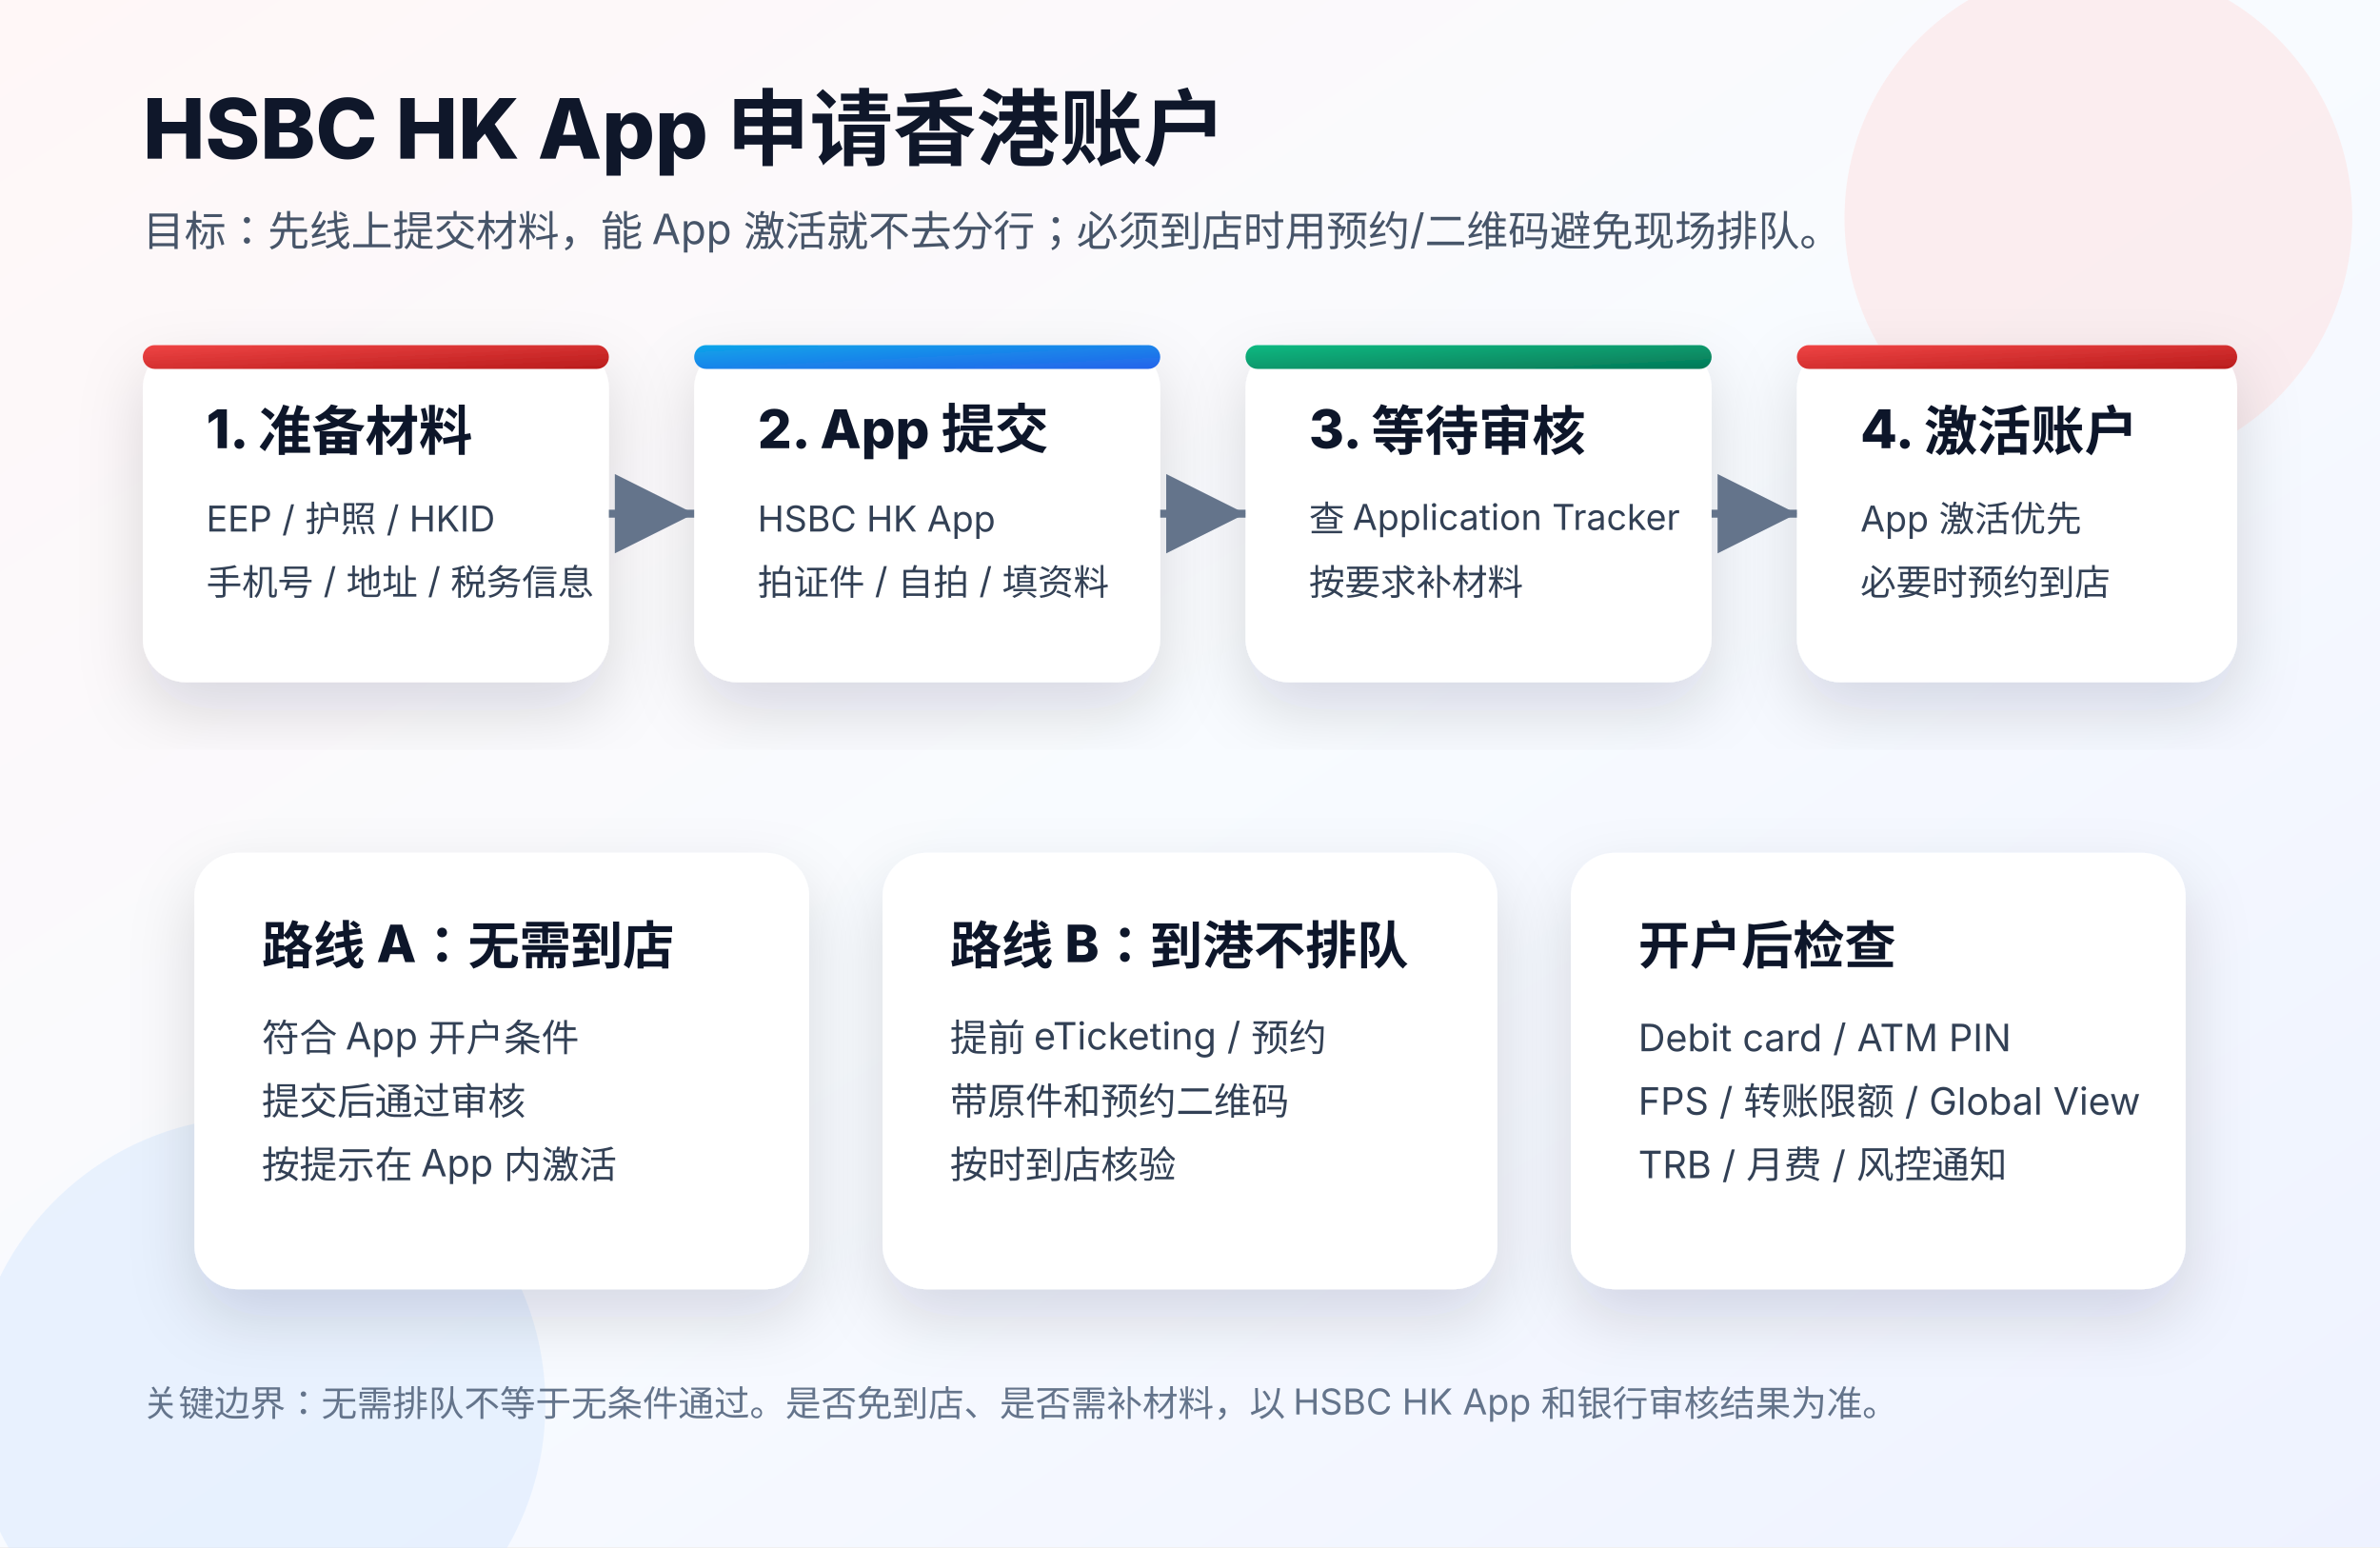
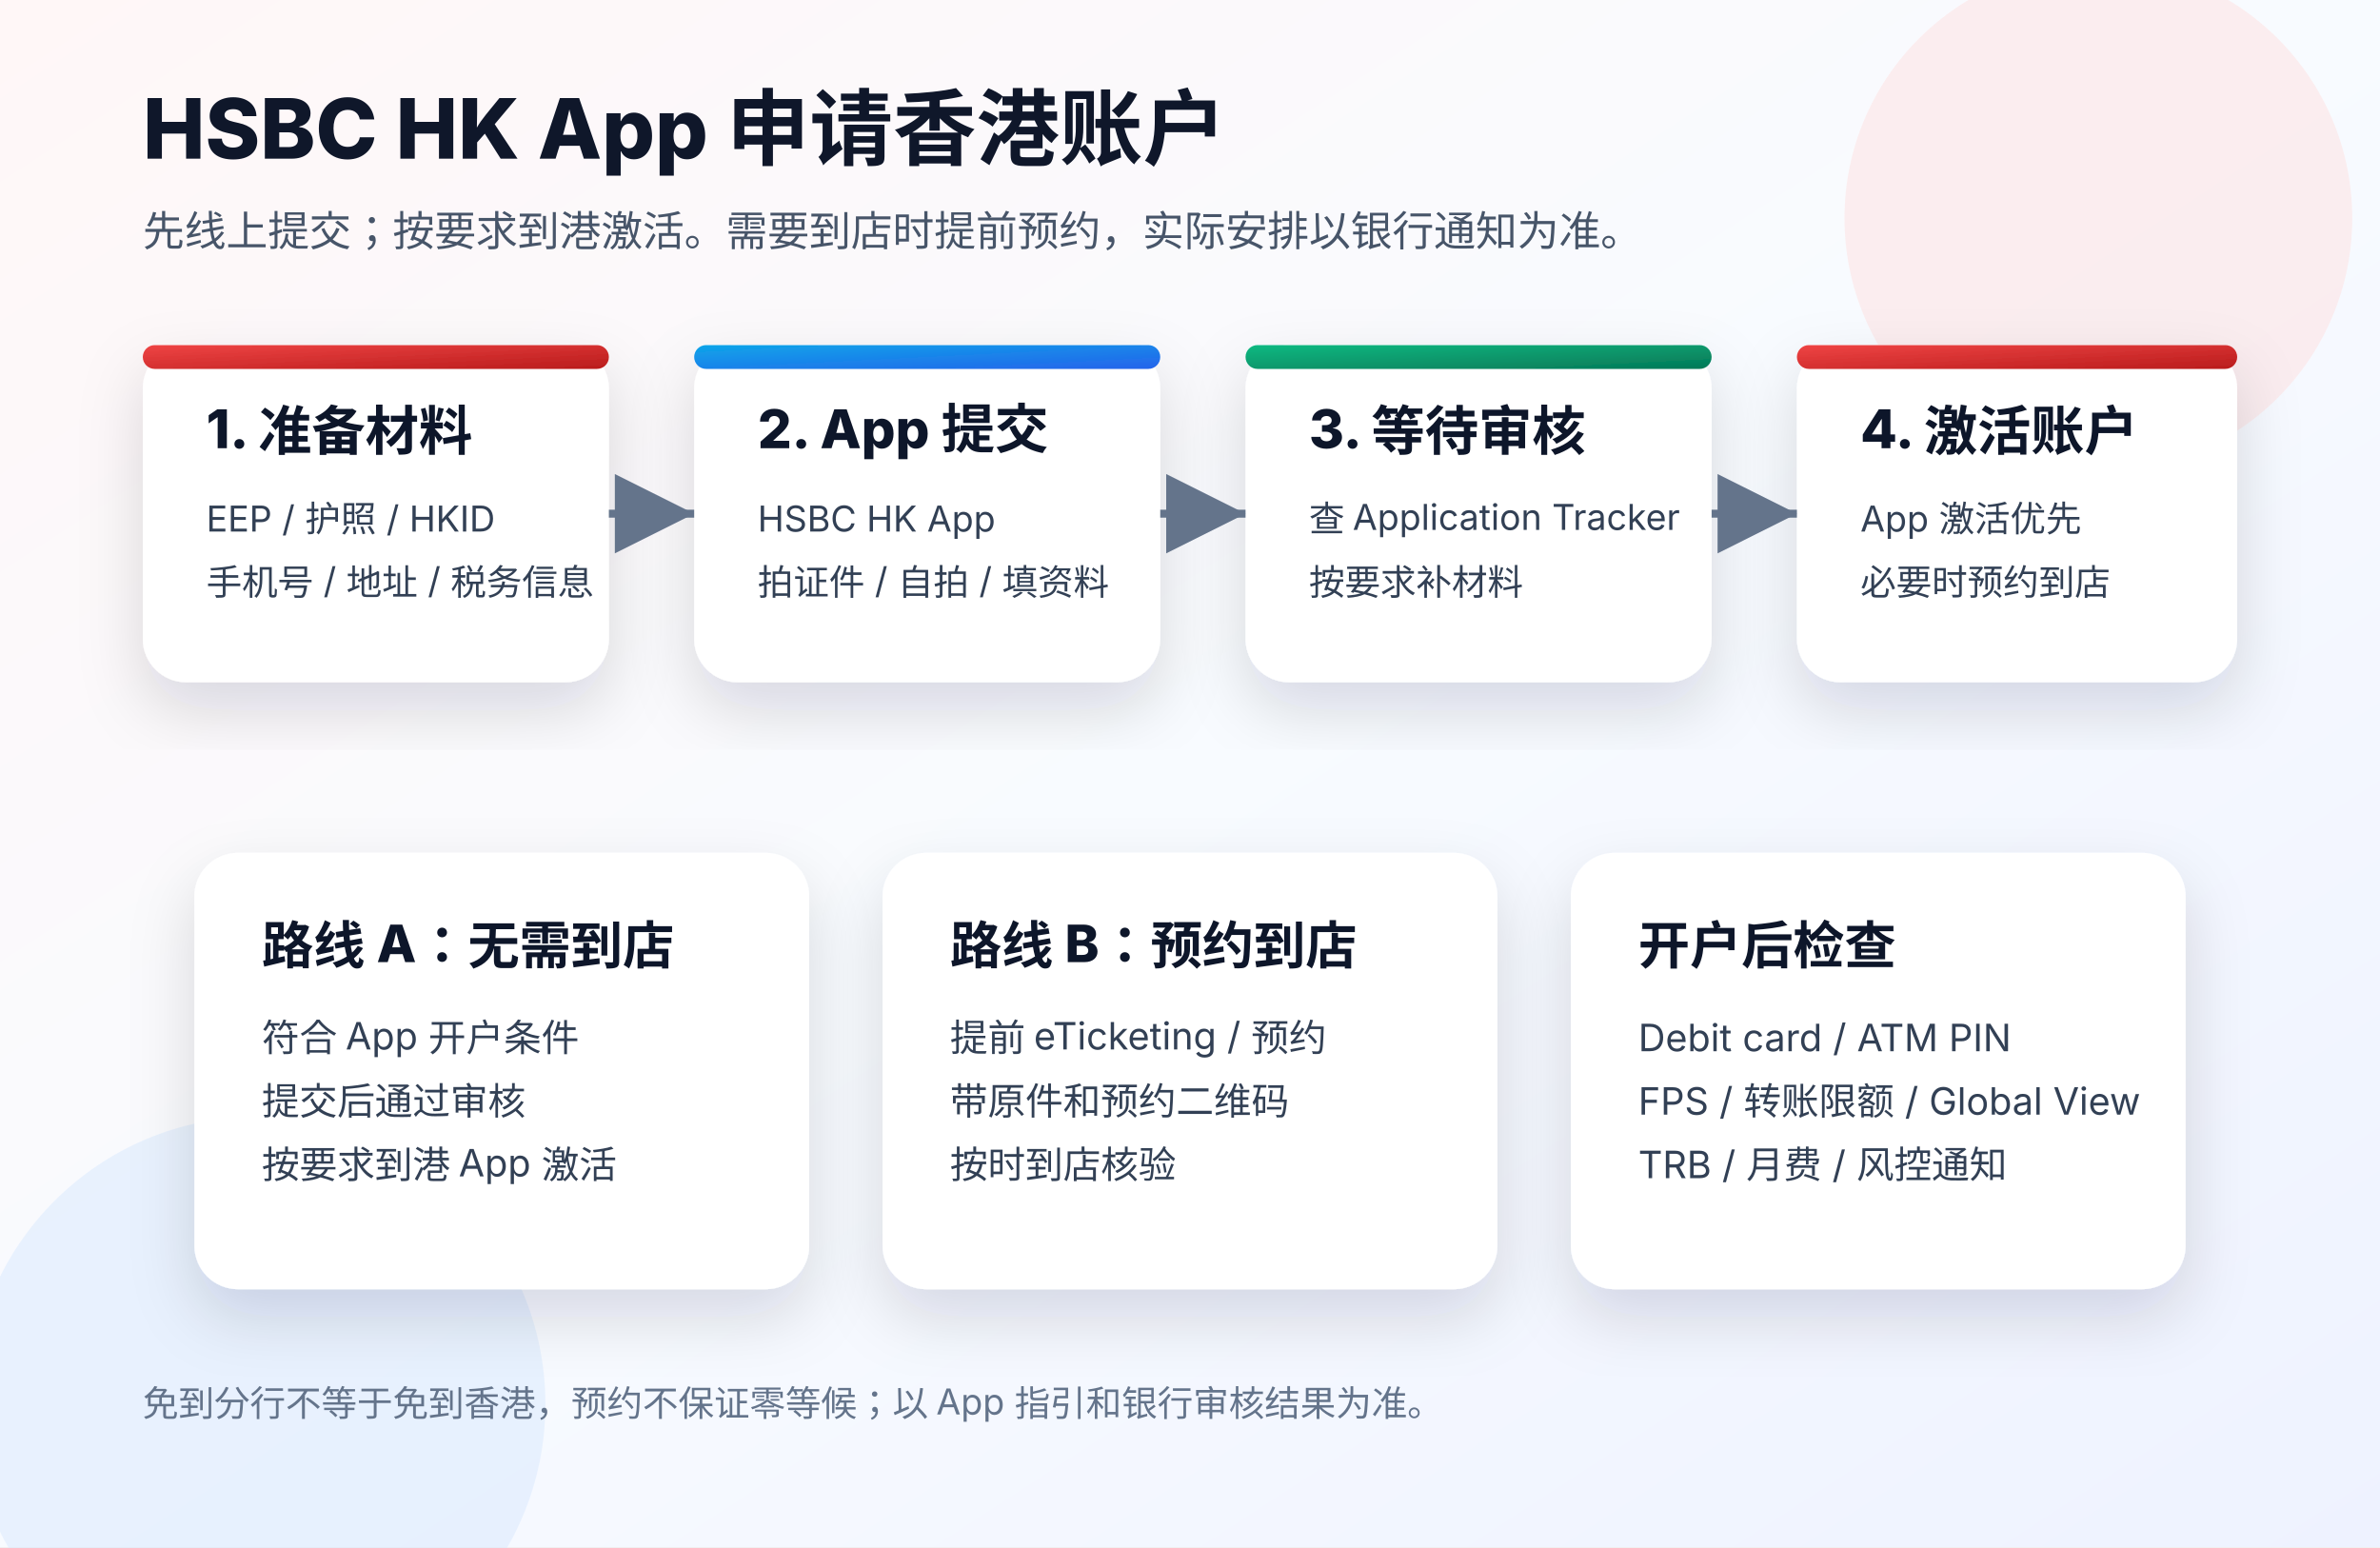
<svg xmlns="http://www.w3.org/2000/svg" width="1200" height="780" viewBox="0 0 1200 780" role="img" aria-labelledby="title desc">
  <defs>
    <linearGradient id="bg" x1="0" y1="0" x2="1" y2="1">
      <stop offset="0%" stop-color="#fff7f7" />
      <stop offset="50%" stop-color="#f8fbff" />
      <stop offset="100%" stop-color="#eef2ff" />
    </linearGradient>
    <linearGradient id="red" x1="0" y1="0" x2="1" y2="1">
      <stop offset="0%" stop-color="#ef4444" />
      <stop offset="100%" stop-color="#b91c1c" />
    </linearGradient>
    <linearGradient id="blue" x1="0" y1="0" x2="1" y2="1">
      <stop offset="0%" stop-color="#0ea5e9" />
      <stop offset="100%" stop-color="#2563eb" />
    </linearGradient>
    <linearGradient id="green" x1="0" y1="0" x2="1" y2="1">
      <stop offset="0%" stop-color="#10b981" />
      <stop offset="100%" stop-color="#047857" />
    </linearGradient>
    <filter id="shadow" x="-20%" y="-20%" width="140%" height="140%">
      <feDropShadow dx="0" dy="14" stdDeviation="16" flood-color="#0f172a" flood-opacity="0.14" />
    </filter>
    <marker id="arrow" markerWidth="14" markerHeight="14" refX="12" refY="7" orient="auto">
      <path d="M2,2 L12,7 L2,12 Z" fill="#64748b" />
    </marker>
  </defs>
  <rect width="1200" height="780" fill="url(#bg)" />
  <circle cx="1058" cy="110" r="128" fill="#fee2e2" opacity="0.55" />
  <circle cx="130" cy="708" r="145" fill="#dbeafe" opacity="0.55" />
  <text x="72" y="80" font-family="Inter, Arial, sans-serif" font-size="42" font-weight="800" fill="#0f172a">HSBC HK App 申请香港账户</text>
-   <text x="72" y="124" font-family="Inter, Arial, sans-serif" font-size="21" fill="#475569">目标：先线上提交材料，能 App 激活就不去分行；必须到店时用预约/二维码避免现场排队。</text>
+   <text x="72" y="124" font-family="Inter, Arial, sans-serif" font-size="21" fill="#475569">先线上提交；按要求到港激活。需要到店时提前预约，实际安排以银行通知为准。</text>
  <g filter="url(#shadow)">
    <rect x="72" y="174" width="235" height="170" rx="22" fill="#fff" />
    <rect x="72" y="174" width="235" height="12" rx="6" fill="url(#red)" />
    <text x="104" y="226" font-family="Inter, Arial, sans-serif" font-size="27" font-weight="800" fill="#0f172a">1. 准备材料</text>
    <text x="104" y="268" font-family="Inter, Arial, sans-serif" font-size="18" fill="#334155">EEP / 护照 / HKID</text>
    <text x="104" y="300" font-family="Inter, Arial, sans-serif" font-size="18" fill="#334155">手机号 / 地址 / 税务信息</text>
  </g>
  <g filter="url(#shadow)">
    <rect x="350" y="174" width="235" height="170" rx="22" fill="#fff" />
    <rect x="350" y="174" width="235" height="12" rx="6" fill="url(#blue)" />
    <text x="382" y="226" font-family="Inter, Arial, sans-serif" font-size="27" font-weight="800" fill="#0f172a">2. App 提交</text>
    <text x="382" y="268" font-family="Inter, Arial, sans-serif" font-size="18" fill="#334155">HSBC HK App</text>
    <text x="382" y="300" font-family="Inter, Arial, sans-serif" font-size="18" fill="#334155">拍证件 / 自拍 / 填资料</text>
  </g>
  <g filter="url(#shadow)">
    <rect x="628" y="174" width="235" height="170" rx="22" fill="#fff" />
    <rect x="628" y="174" width="235" height="12" rx="6" fill="url(#green)" />
    <text x="660" y="226" font-family="Inter, Arial, sans-serif" font-size="27" font-weight="800" fill="#0f172a">3. 等待审核</text>
    <text x="660" y="268" font-family="Inter, Arial, sans-serif" font-size="18" fill="#334155">查 Application Tracker</text>
    <text x="660" y="300" font-family="Inter, Arial, sans-serif" font-size="18" fill="#334155">按要求补材料</text>
  </g>
  <g filter="url(#shadow)">
    <rect x="906" y="174" width="222" height="170" rx="22" fill="#fff" />
    <rect x="906" y="174" width="222" height="12" rx="6" fill="url(#red)" />
    <text x="938" y="226" font-family="Inter, Arial, sans-serif" font-size="27" font-weight="800" fill="#0f172a">4. 激活账户</text>
    <text x="938" y="268" font-family="Inter, Arial, sans-serif" font-size="18" fill="#334155">App 激活优先</text>
    <text x="938" y="300" font-family="Inter, Arial, sans-serif" font-size="18" fill="#334155">必要时预约到店</text>
  </g>
  <path d="M307 259 C327 259 330 259 350 259" stroke="#64748b" stroke-width="4" fill="none" marker-end="url(#arrow)" />
  <path d="M585 259 C605 259 608 259 628 259" stroke="#64748b" stroke-width="4" fill="none" marker-end="url(#arrow)" />
  <path d="M863 259 C883 259 886 259 906 259" stroke="#64748b" stroke-width="4" fill="none" marker-end="url(#arrow)" />
  <g filter="url(#shadow)">
    <rect x="98" y="430" width="310" height="220" rx="22" fill="#fff" />
    <text x="132" y="486" font-family="Inter, Arial, sans-serif" font-size="26" font-weight="800" fill="#0f172a">路线 A：无需到店</text>
    <text x="132" y="530" font-family="Inter, Arial, sans-serif" font-size="19" fill="#334155">符合 App 开户条件</text>
    <text x="132" y="562" font-family="Inter, Arial, sans-serif" font-size="19" fill="#334155">提交后通过审核</text>
-     <text x="132" y="594" font-family="Inter, Arial, sans-serif" font-size="19" fill="#334155">按提示在 App 内激活</text>
+     <text x="132" y="594" font-family="Inter, Arial, sans-serif" font-size="19" fill="#334155">按要求到港 App 激活</text>
  </g>
  <g filter="url(#shadow)">
    <rect x="445" y="430" width="310" height="220" rx="22" fill="#fff" />
-     <text x="479" y="486" font-family="Inter, Arial, sans-serif" font-size="26" font-weight="800" fill="#0f172a">路线 B：到港不排队</text>
+     <text x="479" y="486" font-family="Inter, Arial, sans-serif" font-size="26" font-weight="800" fill="#0f172a">路线 B：预约到店</text>
    <text x="479" y="530" font-family="Inter, Arial, sans-serif" font-size="19" fill="#334155">提前 eTicketing / 预约</text>
    <text x="479" y="562" font-family="Inter, Arial, sans-serif" font-size="19" fill="#334155">带原件和预约二维码</text>
    <text x="479" y="594" font-family="Inter, Arial, sans-serif" font-size="19" fill="#334155">按时到店核验</text>
  </g>
  <g filter="url(#shadow)">
    <rect x="792" y="430" width="310" height="220" rx="22" fill="#fff" />
    <text x="826" y="486" font-family="Inter, Arial, sans-serif" font-size="26" font-weight="800" fill="#0f172a">开户后检查</text>
    <text x="826" y="530" font-family="Inter, Arial, sans-serif" font-size="19" fill="#334155">Debit card / ATM PIN</text>
    <text x="826" y="562" font-family="Inter, Arial, sans-serif" font-size="19" fill="#334155">FPS / 转账限额 / Global View</text>
    <text x="826" y="594" font-family="Inter, Arial, sans-serif" font-size="19" fill="#334155">TRB / 月费 / 风控通知</text>
  </g>
-   <text x="72" y="714" font-family="Inter, Arial, sans-serif" font-size="18" fill="#64748b">关键边界：无需排队不等于无条件通过。是否免到店、是否需补材料，以 HSBC HK App 和银行审核结果为准。</text>
+   <text x="72" y="714" font-family="Inter, Arial, sans-serif" font-size="18" fill="#64748b">免到分行不等于免到香港，预约不保证零等候；以 App 指引和银行审核结果为准。</text>
</svg>
